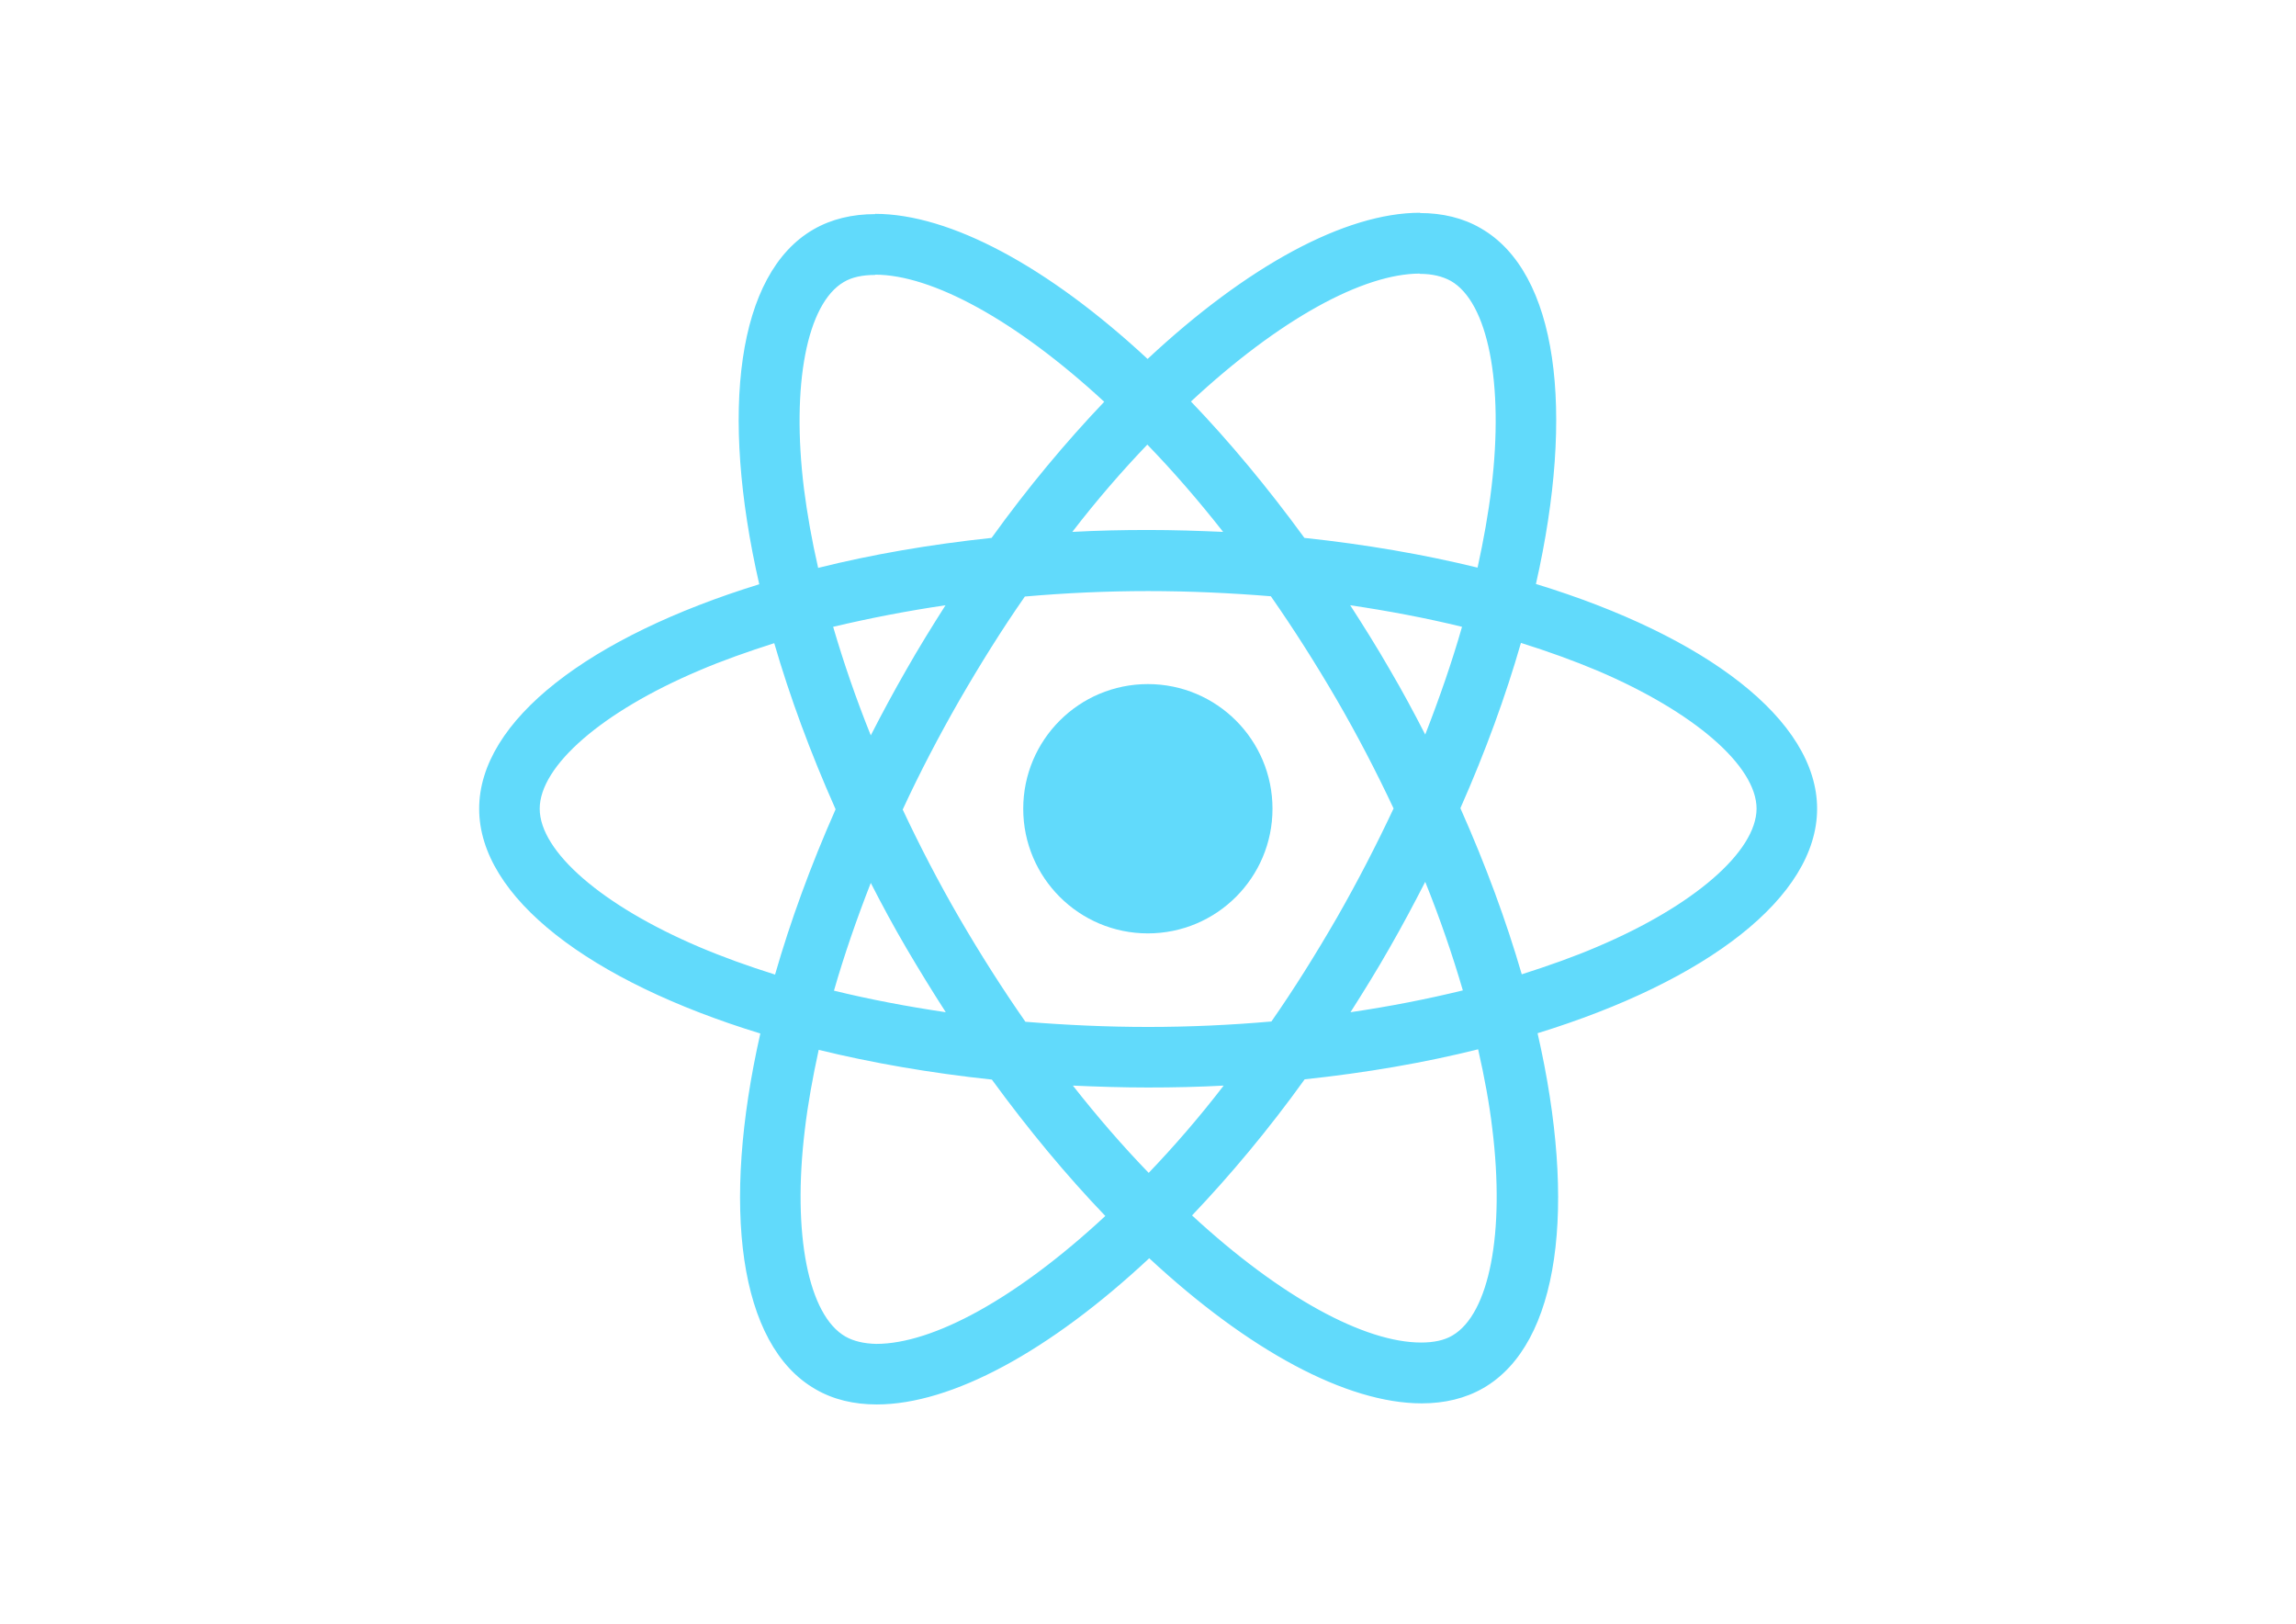
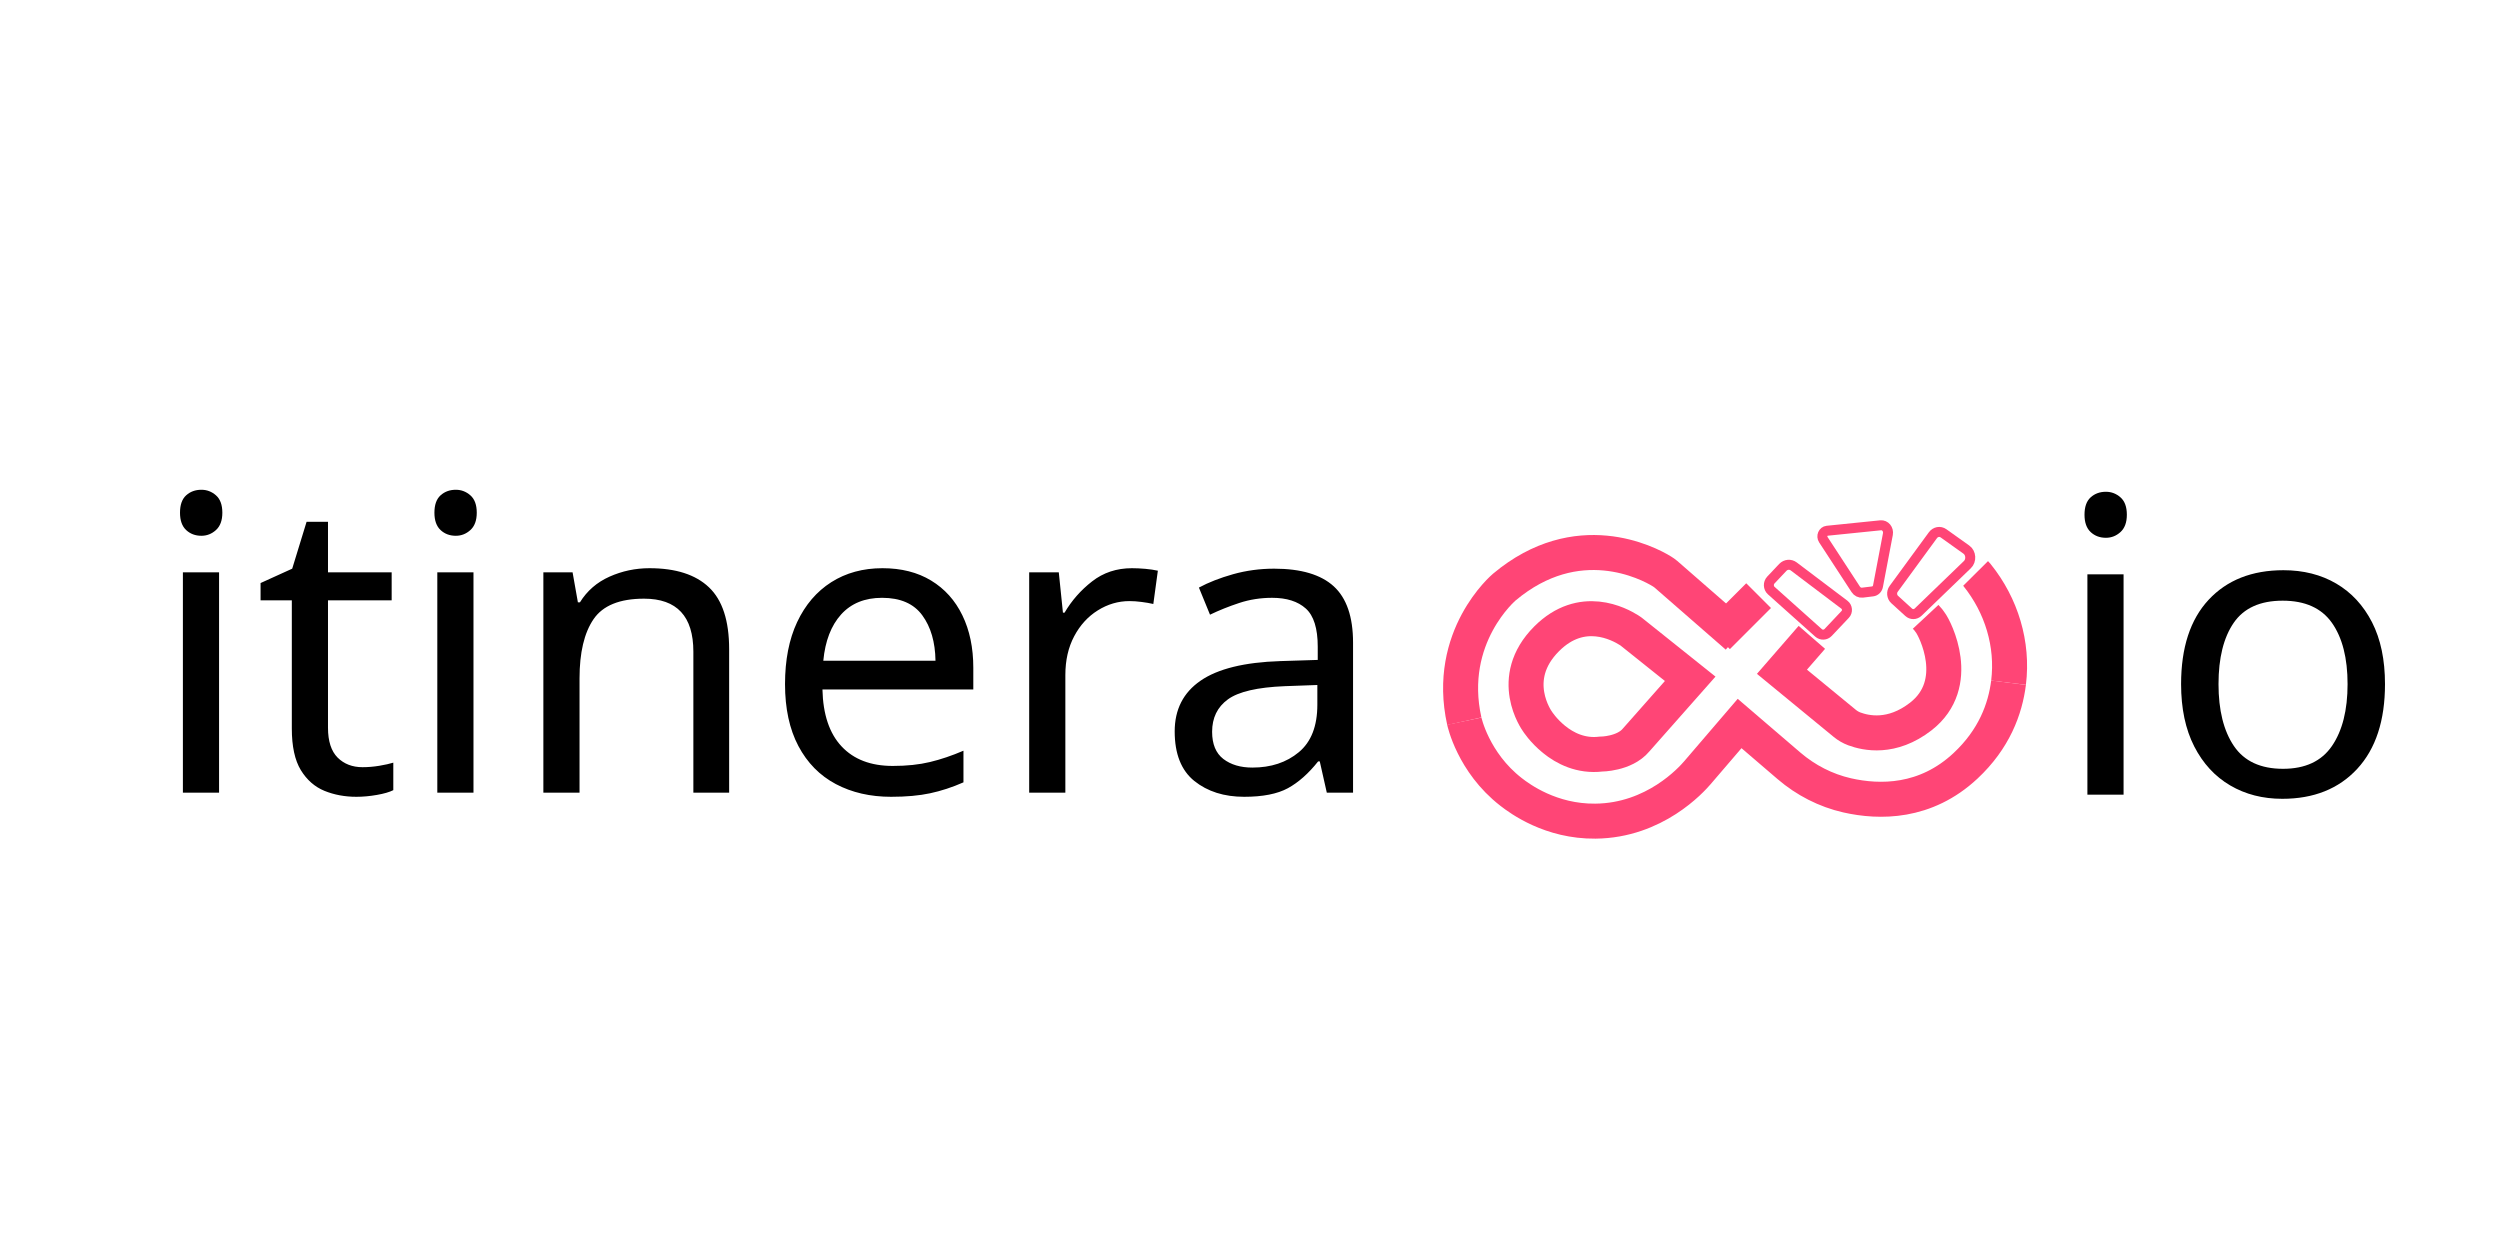
- <svg xmlns="http://www.w3.org/2000/svg" viewBox="0 0 841.9 595.3">
-   <g fill="#61DAFB">
-     <path d="M666.3 296.5c0-32.5-40.7-63.3-103.1-82.4 14.4-63.6 8-114.2-20.2-130.4-6.5-3.8-14.1-5.6-22.4-5.6v22.3c4.6 0 8.3.9 11.4 2.6 13.6 7.8 19.5 37.5 14.9 75.7-1.1 9.4-2.9 19.3-5.1 29.4-19.6-4.8-41-8.5-63.5-10.9-13.5-18.5-27.5-35.3-41.6-50 32.6-30.3 63.2-46.9 84-46.9V78c-27.5 0-63.5 19.6-99.9 53.6-36.4-33.8-72.4-53.2-99.9-53.2v22.3c20.7 0 51.4 16.5 84 46.6-14 14.7-28 31.4-41.3 49.9-22.6 2.4-44 6.1-63.6 11-2.3-10-4-19.7-5.2-29-4.7-38.2 1.1-67.9 14.6-75.8 3-1.8 6.9-2.6 11.5-2.6V78.5c-8.4 0-16 1.8-22.6 5.6-28.1 16.2-34.4 66.7-19.9 130.1-62.2 19.2-102.7 49.9-102.7 82.3 0 32.5 40.7 63.3 103.1 82.4-14.4 63.6-8 114.2 20.2 130.4 6.5 3.8 14.1 5.6 22.5 5.6 27.5 0 63.5-19.6 99.9-53.6 36.4 33.8 72.4 53.2 99.9 53.2 8.4 0 16-1.8 22.6-5.6 28.1-16.2 34.4-66.7 19.9-130.1 62-19.1 102.5-49.9 102.5-82.3zm-130.2-66.7c-3.7 12.9-8.3 26.2-13.5 39.5-4.1-8-8.4-16-13.1-24-4.6-8-9.5-15.8-14.4-23.4 14.2 2.1 27.9 4.7 41 7.9zm-45.8 106.5c-7.8 13.5-15.8 26.3-24.1 38.2-14.9 1.3-30 2-45.2 2-15.1 0-30.2-.7-45-1.9-8.3-11.9-16.4-24.6-24.2-38-7.6-13.1-14.5-26.4-20.8-39.8 6.2-13.4 13.2-26.8 20.7-39.9 7.8-13.5 15.8-26.3 24.1-38.2 14.9-1.3 30-2 45.2-2 15.1 0 30.2.7 45 1.9 8.3 11.9 16.4 24.6 24.2 38 7.6 13.1 14.5 26.4 20.8 39.8-6.3 13.4-13.2 26.8-20.7 39.9zm32.3-13c5.4 13.4 10 26.8 13.8 39.8-13.1 3.2-26.9 5.9-41.2 8 4.9-7.7 9.8-15.6 14.4-23.7 4.6-8 8.9-16.1 13-24.1zM421.2 430c-9.3-9.6-18.6-20.3-27.8-32 9 .4 18.2.7 27.5.7 9.4 0 18.7-.2 27.8-.7-9 11.7-18.3 22.4-27.5 32zm-74.4-58.9c-14.2-2.1-27.9-4.7-41-7.9 3.7-12.9 8.3-26.2 13.5-39.5 4.1 8 8.4 16 13.1 24 4.7 8 9.5 15.8 14.4 23.4zM420.7 163c9.3 9.6 18.6 20.3 27.8 32-9-.4-18.2-.7-27.5-.7-9.4 0-18.7.2-27.8.7 9-11.7 18.3-22.4 27.5-32zm-74 58.9c-4.9 7.7-9.8 15.6-14.4 23.7-4.6 8-8.9 16-13 24-5.4-13.4-10-26.8-13.8-39.8 13.1-3.1 26.9-5.8 41.2-7.9zm-90.5 125.2c-35.4-15.1-58.3-34.9-58.3-50.6 0-15.7 22.9-35.6 58.3-50.6 8.6-3.7 18-7 27.7-10.1 5.7 19.6 13.2 40 22.5 60.9-9.2 20.8-16.6 41.1-22.2 60.6-9.9-3.1-19.3-6.5-28-10.2zM310 490c-13.6-7.8-19.5-37.5-14.9-75.7 1.1-9.4 2.9-19.3 5.1-29.4 19.6 4.8 41 8.5 63.5 10.9 13.5 18.5 27.5 35.3 41.6 50-32.6 30.3-63.2 46.9-84 46.9-4.5-.1-8.3-1-11.3-2.7zm237.2-76.2c4.7 38.2-1.1 67.9-14.6 75.8-3 1.8-6.9 2.6-11.5 2.6-20.7 0-51.4-16.5-84-46.6 14-14.7 28-31.4 41.3-49.9 22.6-2.4 44-6.1 63.6-11 2.3 10.1 4.1 19.8 5.2 29.1zm38.5-66.7c-8.6 3.7-18 7-27.7 10.1-5.7-19.6-13.2-40-22.5-60.9 9.2-20.8 16.6-41.1 22.2-60.6 9.9 3.1 19.3 6.5 28.1 10.2 35.4 15.1 58.3 34.9 58.3 50.6-.1 15.7-23 35.6-58.4 50.6zM320.8 78.4z" />
-     <circle cx="420.9" cy="296.5" r="45.7" />
-     <path d="M520.5 78.1z" />
-   </g>
+ <svg xmlns="http://www.w3.org/2000/svg" version="1.1" id="Capa_1" x="0px" y="0px" viewBox="0 0 500 250" style="enable-background:new 0 0 500 250;" xml:space="preserve">
+   <style type="text/css">
+ 	.st0{font-family:'GoogleSans-Bold';}
+ 	.st1{font-size:82.203px;}
+ 	.st2{letter-spacing:10;}
+ 	.st3{fill:none;}
+ 	.st4{fill:none;stroke:#FF4576;stroke-width:7;stroke-miterlimit:10;}
+ 	.st5{fill:none;stroke:#FF4576;stroke-width:2;stroke-miterlimit:10;}
+ 	.st6{font-size:82.2px;}
+ </style>
+   <text transform="matrix(1 0 0 1 29.5947 158.5312)">
+     <tspan x="0" y="0" class="st0 st1">itinera </tspan>
+     <tspan x="277.68" y="0" class="st0 st1">	</tspan>
+     <tspan x="295.93" y="0" class="st0 st1 st2">			</tspan>
+   </text>
+   <rect x="401.06" y="129.21" class="st3" width="1.27" height="0" />
+   <path class="st4" d="M362.37,127.47l-5.98,6.88l12.56,10.32c0.57,0.47,1.22,0.85,1.92,1.11c2.28,0.84,7.47,2.04,13.29-2.48  c8.47-6.59,2.84-17.59,1.88-18.82c-0.69-0.89-0.11-0.24-0.92-1.11" />
+   <path class="st4" d="M343.5,127.35l8.22-8.22" />
+   <path class="st4" d="M395.12,114.69c0.11,0.11,0.21,0.23,0.31,0.35c4.87,6.06,7.23,13.78,6.28,21.5" />
+   <path class="st4" d="M292.86,144.23c0,0,1.73,8.23,9.33,14.14c1.82,1.42,7.98,5.95,16.89,5.86c11.89-0.11,19.22-8.32,20.37-9.65  l8.47-9.88l9.88,8.47c3.35,2.87,7.33,4.92,11.63,5.9c6.48,1.47,15.68,1.56,23.67-5.9c5.71-5.33,7.95-11.35,8.61-16.63" />
+   <path class="st4" d="M347.45,127.29l-14.27-12.44c-0.25-0.21-0.52-0.4-0.8-0.57c-2.78-1.72-16.93-9.1-31.52,3.14  c0,0-11.76,9.88-8,26.82" />
+   <path class="st4" d="M326.54,126.57c-0.23-0.2-0.47-0.37-0.73-0.53c-1.93-1.21-9.42-5.34-16.48,1.72c-8,8-1.88,16.47-1.88,16.47  s4.71,7.53,12.71,6.59c0,0,4.71,0,7.06-2.82l10.82-12.24L326.54,126.57z" />
+   <path class="st5" d="M354.17,116.01l2.39-2.53c0.59-0.62,1.52-0.7,2.19-0.19l10.14,7.66c0.6,0.46,0.68,1.38,0.15,1.93l-3.41,3.61  c-0.52,0.55-1.36,0.59-1.93,0.08l-9.45-8.45C353.65,117.58,353.61,116.61,354.17,116.01z" />
+   <path class="st5" d="M393.47,112.93l-9.84,9.49c-0.54,0.52-1.34,0.54-1.9,0.03l-2.81-2.56c-0.57-0.52-0.66-1.47-0.19-2.11  l7.84-10.72c0.53-0.72,1.44-0.89,2.14-0.39l4.56,3.25C394.22,110.59,394.32,112.12,393.47,112.93z" />
+   <path class="st5" d="M372.49,118.53l2.04-0.25c0.53-0.06,0.97-0.49,1.07-1.06l1.98-10.4c0.18-0.97-0.55-1.86-1.46-1.76l-10.69,1.09  c-0.81,0.08-1.23,1.08-0.76,1.79l6.48,9.93C371.45,118.34,371.96,118.59,372.49,118.53z" />
+   <text transform="matrix(1 0 0 1 410.4951 158.9326)" class="st0 st6">io</text>
</svg>
